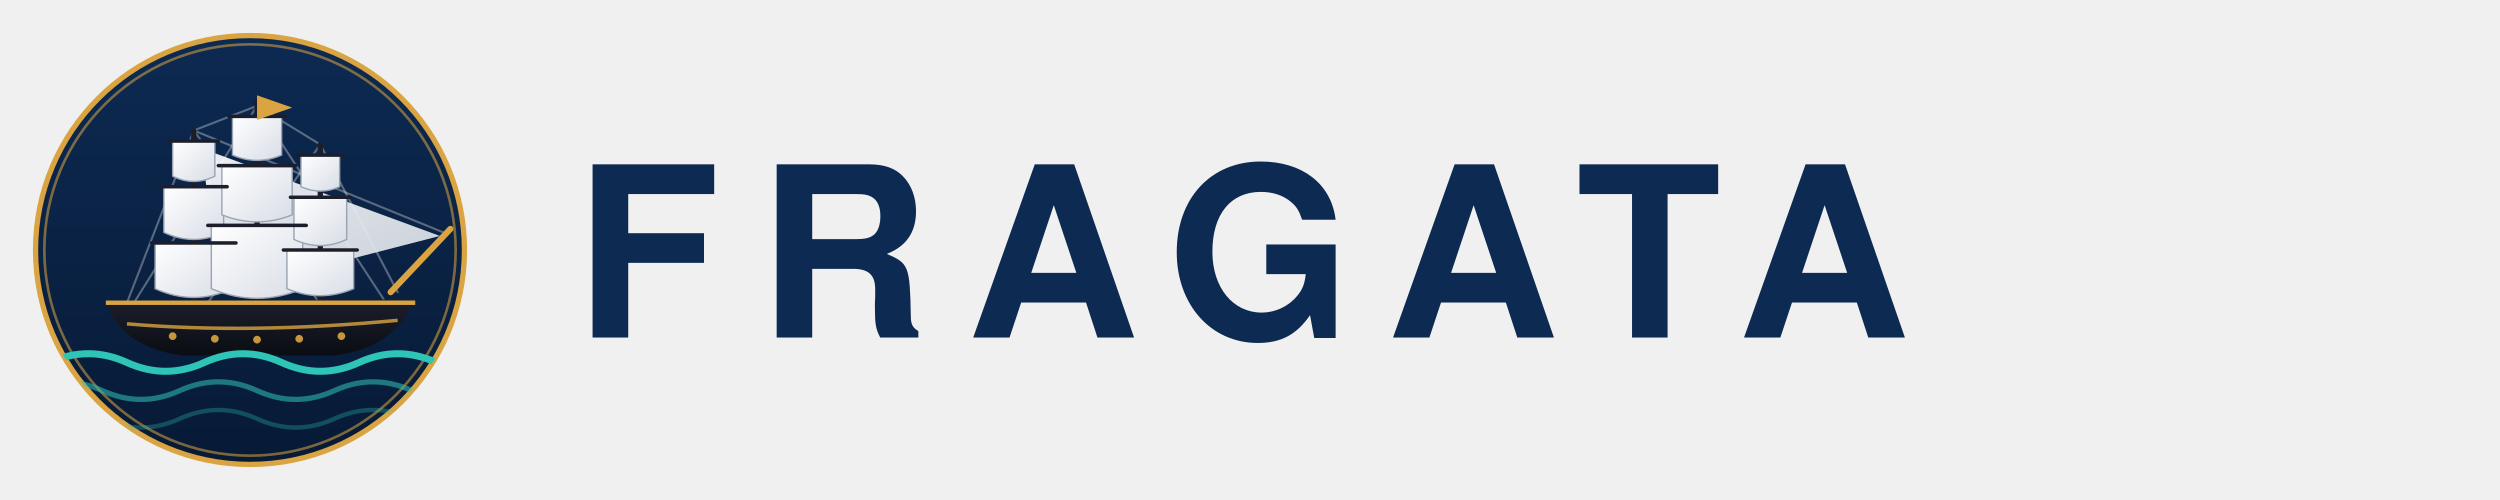
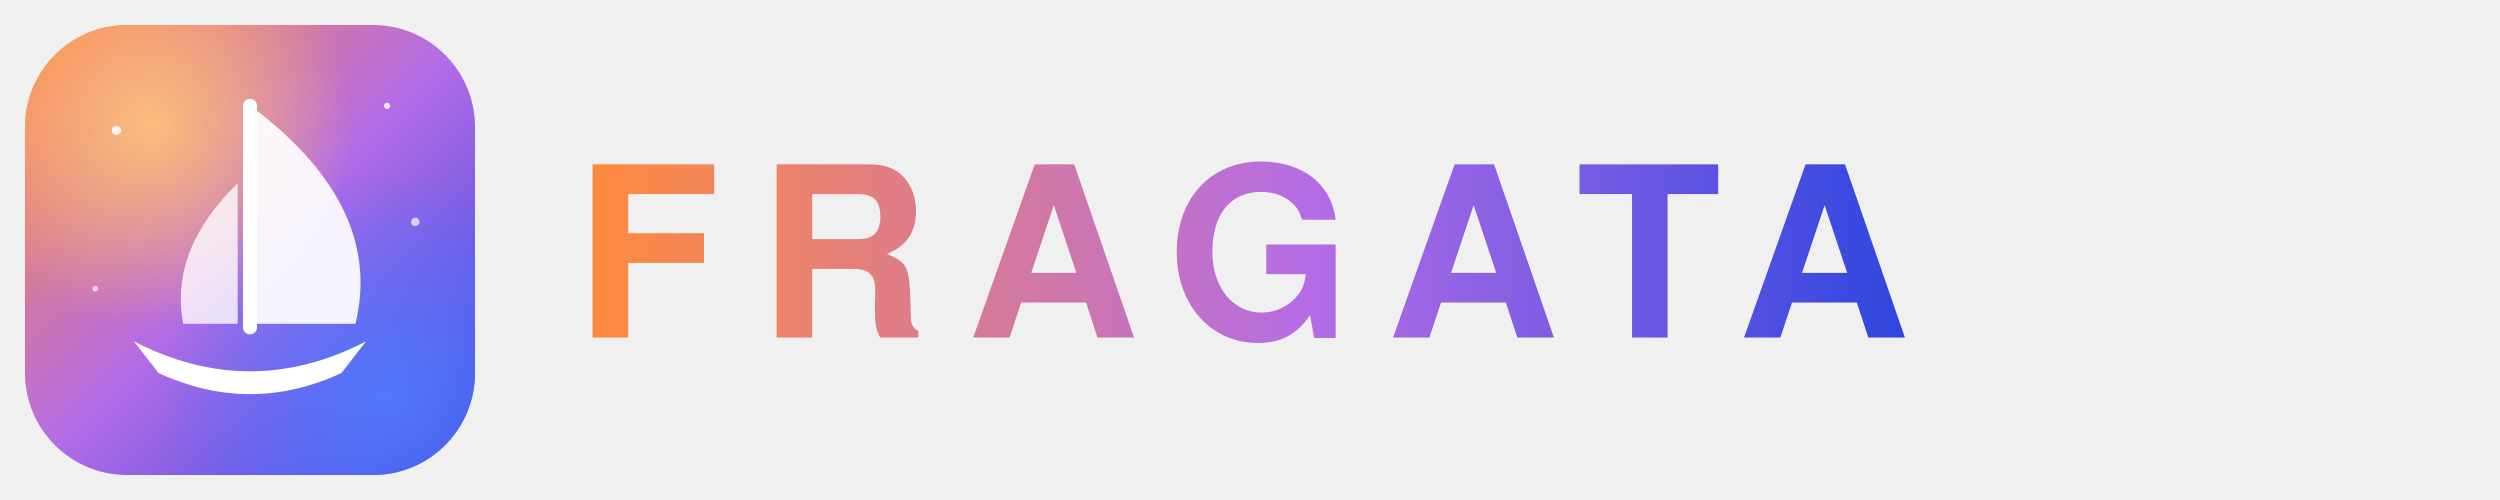
<svg xmlns="http://www.w3.org/2000/svg" viewBox="0 0 400 80" width="400" height="80">
  <defs>
-     <linearGradient id="sea" x1="0" y1="0" x2="0" y2="1">
-       <stop offset="0" stop-color="#0d2a52" />
-       <stop offset="1" stop-color="#071a36" />
+     <linearGradient id="bg" x1="0" y1="0" x2="1" y2="1">
+       <stop offset="0" stop-color="#ff8a3d" />
+       <stop offset="0.5" stop-color="#b46ce6" />
+       <stop offset="1" stop-color="#2f46e0" />
    </linearGradient>
-     <linearGradient id="sail" x1="0" y1="0" x2="1" y2="1">
-       <stop offset="0" stop-color="#ffffff" />
-       <stop offset="1" stop-color="#d8dde6" />
+     <radialGradient id="n1" cx="0.28" cy="0.22" r="0.45">
+       <stop offset="0" stop-color="#ffc07a" stop-opacity="0.95" />
+       <stop offset="1" stop-color="#ffc07a" stop-opacity="0" />
+     </radialGradient>
+     <radialGradient id="n2" cx="0.8" cy="0.82" r="0.5">
+       <stop offset="0" stop-color="#4f7bff" stop-opacity="0.9" />
+       <stop offset="1" stop-color="#4f7bff" stop-opacity="0" />
+     </radialGradient>
+     <linearGradient id="txt" x1="0" y1="0" x2="1" y2="0">
+       <stop offset="0" stop-color="#ff8a3d" />
+       <stop offset="0.55" stop-color="#b46ce6" />
+       <stop offset="1" stop-color="#2f46e0" />
    </linearGradient>
-     <linearGradient id="hull" x1="0" y1="0" x2="0" y2="1">
-       <stop offset="0" stop-color="#1c1f2b" />
-       <stop offset="1" stop-color="#0b0d14" />
-     </linearGradient>
-     <clipPath id="disc">
-       <circle cx="128" cy="128" r="122" />
-     </clipPath>
  </defs>
  <g transform="translate(4 4) scale(0.28125)">
-     <circle cx="128" cy="128" r="122" fill="url(#sea)" />
-     <circle cx="128" cy="128" r="117" fill="none" stroke="#d9a441" stroke-opacity="0.55" stroke-width="1.5" />
-     <circle cx="128" cy="128" r="122" fill="none" stroke="#d9a441" stroke-width="3" />
-     <g clip-path="url(#disc)">
-       <g stroke="#ffffff" stroke-opacity="0.32" stroke-width="1.2" fill="none" stroke-linecap="round">
-         <path d="M132 46 L62 158" />
-         <path d="M132 46 L204 156" />
-         <path d="M96 60 L58 158" />
-         <path d="M96 60 L166 156" />
-         <path d="M168 68 L104 158" />
-         <path d="M168 68 L212 152" />
-         <path d="M96 60 L132 46" />
-         <path d="M132 46 L168 68" />
-         <path d="M96 60 L238 118" />
-       </g>
-       <path d="M100 70 L236 120 L112 152 Z" fill="url(#sail)" opacity="0.92" />
-       <g stroke="#1c1f2b" stroke-width="3" stroke-linecap="round">
-         <path d="M96 158 V60" />
-         <path d="M132 158 V44" />
-         <path d="M168 158 V68" />
-       </g>
-       <path d="M208 152 L242 116" stroke="#d9a441" stroke-width="3.5" stroke-linecap="round" />
-       <g fill="url(#sail)" stroke="#9aa3b2" stroke-width="0.8">
-         <path d="M84 66 H108 V86 Q96 92 84 86 Z" />
-         <path d="M79 92 H113 V118 Q96 126 79 118 Z" />
-         <path d="M74 124 H118 V150 Q96 160 74 150 Z" />
-         <path d="M118 52 H146 V74 Q132 80 118 74 Z" />
-         <path d="M112 80 H152 V108 Q132 116 112 108 Z" />
-         <path d="M106 114 H158 V150 Q132 161 106 150 Z" />
-         <path d="M157 74 H179 V92 Q168 97 157 92 Z" />
-         <path d="M153 98 H183 V122 Q168 129 153 122 Z" />
-         <path d="M149 128 H187 V150 Q168 158 149 150 Z" />
-       </g>
-       <g stroke="#1c1f2b" stroke-width="2" stroke-linecap="round">
-         <path d="M82 66 H110" />
-         <path d="M77 92 H115" />
-         <path d="M72 124 H120" />
-         <path d="M116 52 H148" />
-         <path d="M110 80 H154" />
-         <path d="M104 114 H160" />
-         <path d="M155 74 H181" />
-         <path d="M151 98 H185" />
-         <path d="M147 128 H189" />
-       </g>
-       <path d="M132 40 L152 47 L132 54 Z" fill="#d9a441" />
-       <path d="M46 158 Q56 184 90 188 L176 188 Q210 184 222 156 Z" fill="url(#hull)" />
-       <path d="M46 158 H222" stroke="#d9a441" stroke-width="2.5" />
-       <path d="M58 170 Q128 176 212 168" stroke="#d9a441" stroke-opacity="0.8" stroke-width="2" fill="none" />
-       <g fill="#d9a441" fill-opacity="0.9">
-         <circle cx="84" cy="177" r="2.2" />
-         <circle cx="108" cy="178.5" r="2.2" />
-         <circle cx="132" cy="179" r="2.2" />
-         <circle cx="156" cy="178.5" r="2.2" />
-         <circle cx="180" cy="177" r="2.2" />
-       </g>
-       <path d="M14 192 Q36 182 58 192 T102 192 T146 192 T190 192 T234 192 T278 192" fill="none" stroke="#2ec4b6" stroke-width="4" stroke-linecap="round" />
-       <path d="M0 208 Q22 198 44 208 T88 208 T132 208 T176 208 T220 208 T264 208" fill="none" stroke="#2ec4b6" stroke-opacity="0.55" stroke-width="3" stroke-linecap="round" />
-       <path d="M0 224 Q22 214 44 224 T88 224 T132 224 T176 224 T220 224 T264 224" fill="none" stroke="#2ec4b6" stroke-opacity="0.3" stroke-width="2.5" stroke-linecap="round" />
+     <rect width="256" height="256" rx="58" fill="url(#bg)" />
+     <rect width="256" height="256" rx="58" fill="url(#n1)" />
+     <rect width="256" height="256" rx="58" fill="url(#n2)" />
+     <g fill="#ffffff">
+       <circle cx="52" cy="60" r="2.6" opacity="0.9" />
+       <circle cx="206" cy="46" r="1.8" opacity="0.8" />
+       <circle cx="222" cy="112" r="2.4" opacity="0.7" />
+       <circle cx="40" cy="150" r="1.6" opacity="0.7" />
    </g>
+     <path d="M131 48 Q204 104 188 170 H131 Z" fill="#ffffff" opacity="0.92" />
+     <path d="M121 90 Q82 128 90 170 H121 Z" fill="#ffffff" opacity="0.78" />
+     <rect x="124" y="42" width="8" height="134" rx="4" fill="#ffffff" />
+     <path d="M62 180 Q128 214 194 180 L180 198 Q128 222 76 198 Z" fill="#ffffff" />
  </g>
-   <text x="92" y="54" font-family="Poppins, 'Segoe UI', Helvetica, Arial, sans-serif" font-size="38" font-weight="700" letter-spacing="6" fill="#0d2a52">FRAGATA</text>
+   <text x="92" y="54" font-family="Poppins, 'Segoe UI', Helvetica, Arial, sans-serif" font-size="38" font-weight="700" letter-spacing="6" fill="url(#txt)">FRAGATA</text>
</svg>
